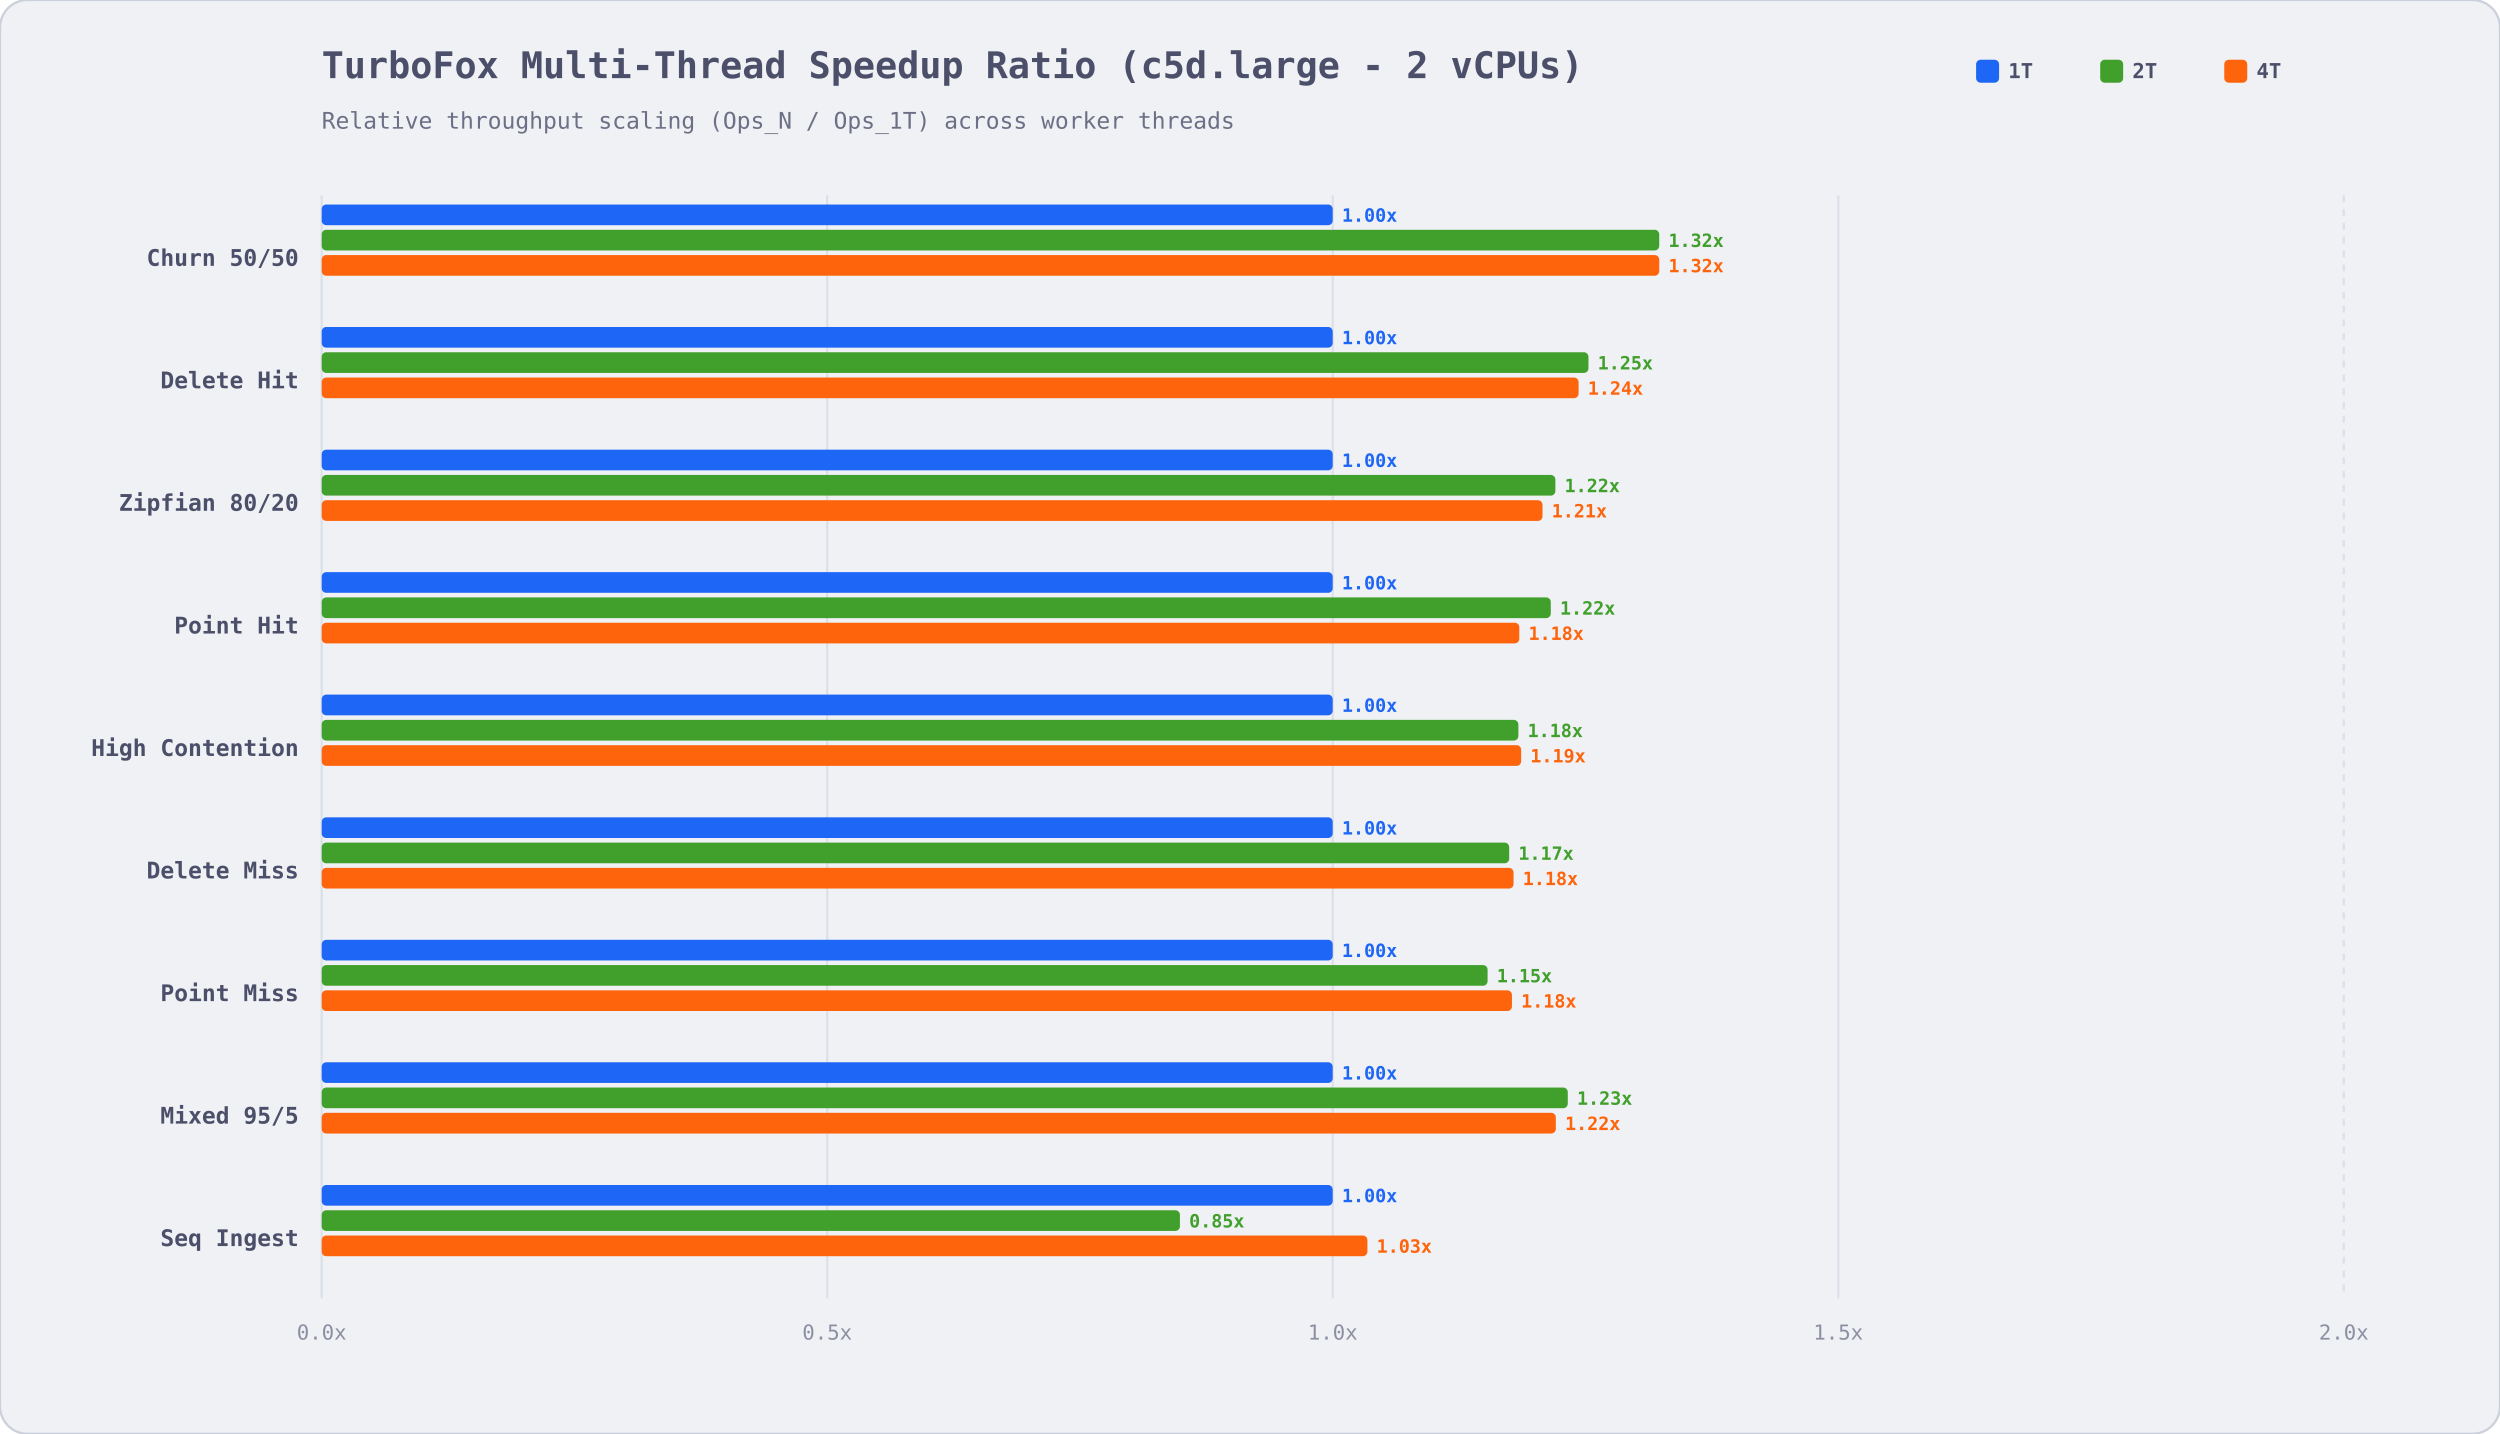
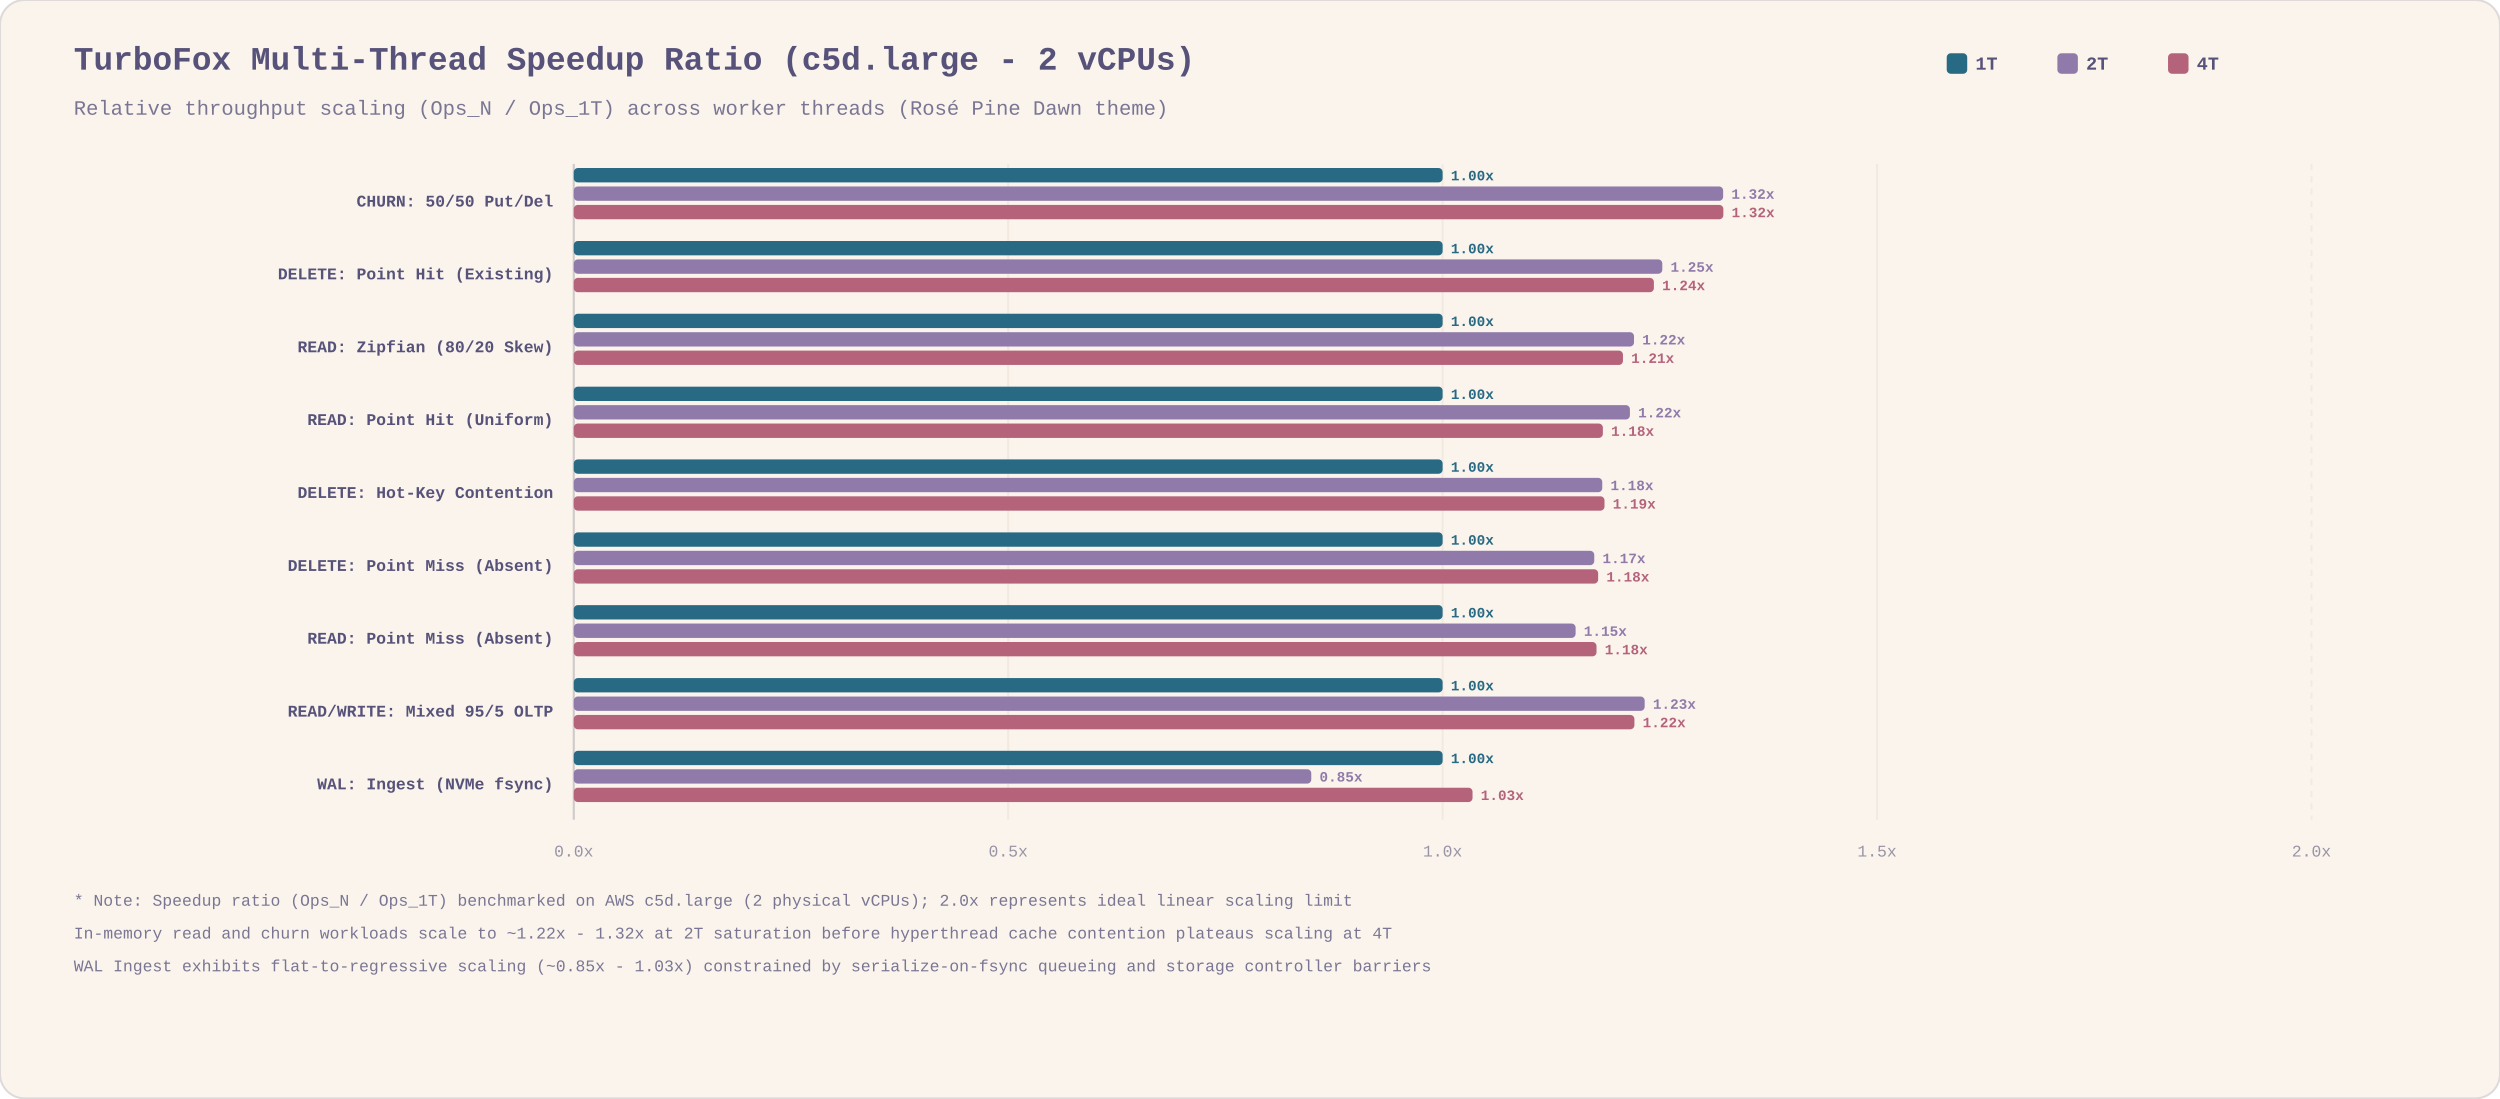
- <svg xmlns="http://www.w3.org/2000/svg" viewBox="0 0 1088 624" width="1088" height="624" style="background:#eff1f5; font-family:'JetBrains Mono','Fira Code','Roboto Mono',Menlo,Monaco,Consolas,monospace;">
-   <rect width="1088" height="624" rx="12" fill="#eff1f5" stroke="#ccd0da" stroke-width="1" />
-   <text x="140" y="34" fill="#4c4f69" font-size="16" font-weight="bold">TurboFox Multi-Thread Speedup Ratio (c5d.large - 2 vCPUs)</text>
-   <text x="140" y="56" fill="#6c6f85" font-size="10">Relative throughput scaling (Ops_N / Ops_1T) across worker threads</text>
-   <line x1="140.0" y1="85" x2="140.0" y2="565" stroke="#dce0e8" stroke-width="1" />
-   <text x="140.0" y="583" fill="#8c8fa1" font-size="9" text-anchor="middle">0.0x</text>
-   <line x1="360.0" y1="85" x2="360.0" y2="565" stroke="#dce0e8" stroke-width="1" />
-   <text x="360.0" y="583" fill="#8c8fa1" font-size="9" text-anchor="middle">0.5x</text>
-   <line x1="580.0" y1="85" x2="580.0" y2="565" stroke="#dce0e8" stroke-width="1" />
-   <text x="580.0" y="583" fill="#8c8fa1" font-size="9" text-anchor="middle">1.0x</text>
-   <line x1="800.0" y1="85" x2="800.0" y2="565" stroke="#dce0e8" stroke-width="1" />
-   <text x="800.0" y="583" fill="#8c8fa1" font-size="9" text-anchor="middle">1.5x</text>
-   <line x1="1020.0" y1="85" x2="1020.0" y2="565" stroke="#dce0e8" stroke-width="1" stroke-dasharray="3,3" />
-   <text x="1020.0" y="583" fill="#8c8fa1" font-size="9" text-anchor="middle">2.0x</text>
-   <text x="130" y="115.7" fill="#4c4f69" font-size="10" font-weight="600" text-anchor="end">Churn 50/50</text>
-   <rect x="140" y="89.0" width="440.0" height="9" rx="2" fill="#1e66f5" />
-   <text x="584.0" y="96.5" fill="#1e66f5" font-size="8" font-weight="600">1.00x</text>
-   <rect x="140" y="100.0" width="582.1" height="9" rx="2" fill="#40a02b" />
-   <text x="726.1" y="107.5" fill="#40a02b" font-size="8" font-weight="600">1.32x</text>
-   <rect x="140" y="111.0" width="582.1" height="9" rx="2" fill="#fe640b" />
-   <text x="726.1" y="118.5" fill="#fe640b" font-size="8" font-weight="600">1.32x</text>
-   <text x="130" y="169.0" fill="#4c4f69" font-size="10" font-weight="600" text-anchor="end">Delete Hit</text>
-   <rect x="140" y="142.3" width="440.0" height="9" rx="2" fill="#1e66f5" />
-   <text x="584.0" y="149.8" fill="#1e66f5" font-size="8" font-weight="600">1.00x</text>
-   <rect x="140" y="153.3" width="551.3" height="9" rx="2" fill="#40a02b" />
-   <text x="695.3" y="160.8" fill="#40a02b" font-size="8" font-weight="600">1.25x</text>
-   <rect x="140" y="164.3" width="547.0" height="9" rx="2" fill="#fe640b" />
-   <text x="691.0" y="171.8" fill="#fe640b" font-size="8" font-weight="600">1.24x</text>
-   <text x="130" y="222.3" fill="#4c4f69" font-size="10" font-weight="600" text-anchor="end">Zipfian 80/20</text>
-   <rect x="140" y="195.7" width="440.0" height="9" rx="2" fill="#1e66f5" />
-   <text x="584.0" y="203.2" fill="#1e66f5" font-size="8" font-weight="600">1.00x</text>
-   <rect x="140" y="206.7" width="536.9" height="9" rx="2" fill="#40a02b" />
-   <text x="680.9" y="214.2" fill="#40a02b" font-size="8" font-weight="600">1.22x</text>
-   <rect x="140" y="217.7" width="531.3" height="9" rx="2" fill="#fe640b" />
-   <text x="675.3" y="225.2" fill="#fe640b" font-size="8" font-weight="600">1.21x</text>
-   <text x="130" y="275.7" fill="#4c4f69" font-size="10" font-weight="600" text-anchor="end">Point Hit</text>
-   <rect x="140" y="249.0" width="440.0" height="9" rx="2" fill="#1e66f5" />
-   <text x="584.0" y="256.5" fill="#1e66f5" font-size="8" font-weight="600">1.00x</text>
-   <rect x="140" y="260.0" width="534.9" height="9" rx="2" fill="#40a02b" />
-   <text x="678.9" y="267.5" fill="#40a02b" font-size="8" font-weight="600">1.22x</text>
-   <rect x="140" y="271.0" width="521.2" height="9" rx="2" fill="#fe640b" />
-   <text x="665.2" y="278.5" fill="#fe640b" font-size="8" font-weight="600">1.18x</text>
-   <text x="130" y="329.0" fill="#4c4f69" font-size="10" font-weight="600" text-anchor="end">High Contention</text>
-   <rect x="140" y="302.3" width="440.0" height="9" rx="2" fill="#1e66f5" />
-   <text x="584.0" y="309.8" fill="#1e66f5" font-size="8" font-weight="600">1.00x</text>
-   <rect x="140" y="313.3" width="520.8" height="9" rx="2" fill="#40a02b" />
-   <text x="664.8" y="320.8" fill="#40a02b" font-size="8" font-weight="600">1.18x</text>
-   <rect x="140" y="324.3" width="522.0" height="9" rx="2" fill="#fe640b" />
-   <text x="666.0" y="331.8" fill="#fe640b" font-size="8" font-weight="600">1.19x</text>
-   <text x="130" y="382.3" fill="#4c4f69" font-size="10" font-weight="600" text-anchor="end">Delete Miss</text>
-   <rect x="140" y="355.7" width="440.0" height="9" rx="2" fill="#1e66f5" />
-   <text x="584.0" y="363.2" fill="#1e66f5" font-size="8" font-weight="600">1.00x</text>
-   <rect x="140" y="366.7" width="516.8" height="9" rx="2" fill="#40a02b" />
-   <text x="660.8" y="374.2" fill="#40a02b" font-size="8" font-weight="600">1.17x</text>
-   <rect x="140" y="377.7" width="518.7" height="9" rx="2" fill="#fe640b" />
-   <text x="662.7" y="385.2" fill="#fe640b" font-size="8" font-weight="600">1.18x</text>
-   <text x="130" y="435.7" fill="#4c4f69" font-size="10" font-weight="600" text-anchor="end">Point Miss</text>
-   <rect x="140" y="409.0" width="440.0" height="9" rx="2" fill="#1e66f5" />
-   <text x="584.0" y="416.5" fill="#1e66f5" font-size="8" font-weight="600">1.00x</text>
-   <rect x="140" y="420.0" width="507.4" height="9" rx="2" fill="#40a02b" />
-   <text x="651.4" y="427.5" fill="#40a02b" font-size="8" font-weight="600">1.15x</text>
-   <rect x="140" y="431.0" width="518.0" height="9" rx="2" fill="#fe640b" />
-   <text x="662.0" y="438.5" fill="#fe640b" font-size="8" font-weight="600">1.18x</text>
-   <text x="130" y="489.0" fill="#4c4f69" font-size="10" font-weight="600" text-anchor="end">Mixed 95/5</text>
-   <rect x="140" y="462.3" width="440.0" height="9" rx="2" fill="#1e66f5" />
-   <text x="584.0" y="469.8" fill="#1e66f5" font-size="8" font-weight="600">1.00x</text>
-   <rect x="140" y="473.3" width="542.3" height="9" rx="2" fill="#40a02b" />
-   <text x="686.3" y="480.8" fill="#40a02b" font-size="8" font-weight="600">1.23x</text>
-   <rect x="140" y="484.3" width="537.1" height="9" rx="2" fill="#fe640b" />
-   <text x="681.1" y="491.8" fill="#fe640b" font-size="8" font-weight="600">1.22x</text>
-   <text x="130" y="542.3" fill="#4c4f69" font-size="10" font-weight="600" text-anchor="end">Seq Ingest</text>
-   <rect x="140" y="515.7" width="440.0" height="9" rx="2" fill="#1e66f5" />
-   <text x="584.0" y="523.2" fill="#1e66f5" font-size="8" font-weight="600">1.00x</text>
-   <rect x="140" y="526.7" width="373.5" height="9" rx="2" fill="#40a02b" />
-   <text x="517.5" y="534.2" fill="#40a02b" font-size="8" font-weight="600">0.85x</text>
-   <rect x="140" y="537.7" width="455.1" height="9" rx="2" fill="#fe640b" />
-   <text x="599.1" y="545.2" fill="#fe640b" font-size="8" font-weight="600">1.03x</text>
-   <rect x="860" y="26" width="10" height="10" rx="2" fill="#1e66f5" />
-   <text x="874" y="34" fill="#4c4f69" font-size="9" font-weight="600">1T</text>
-   <rect x="914" y="26" width="10" height="10" rx="2" fill="#40a02b" />
-   <text x="928" y="34" fill="#4c4f69" font-size="9" font-weight="600">2T</text>
-   <rect x="968" y="26" width="10" height="10" rx="2" fill="#fe640b" />
-   <text x="982" y="34" fill="#4c4f69" font-size="9" font-weight="600">4T</text>
+ <svg xmlns="http://www.w3.org/2000/svg" viewBox="0 0 1220 536" width="1220" height="536" style="background:#faf4ed; font-family:ui-monospace,'SF Mono',Menlo,Monaco,Consolas,'Liberation Mono',monospace;">
+   <rect width="1220" height="536" rx="12" fill="#faf4ed" stroke="#dfdad9" stroke-width="1" />
+   <text x="36" y="34" fill="#575279" font-size="16" font-weight="bold">TurboFox Multi-Thread Speedup Ratio (c5d.large - 2 vCPUs)</text>
+   <text x="36" y="56" fill="#797593" font-size="10">Relative throughput scaling (Ops_N / Ops_1T) across worker threads (Rosé Pine Dawn theme)</text>
+   <rect x="950" y="26" width="10" height="10" rx="2" fill="#286983" />
+   <text x="964" y="34" fill="#575279" font-size="9" font-weight="bold">1T</text>
+   <rect x="1004" y="26" width="10" height="10" rx="2" fill="#907aa9" />
+   <text x="1018" y="34" fill="#575279" font-size="9" font-weight="bold">2T</text>
+   <rect x="1058" y="26" width="10" height="10" rx="2" fill="#b4637a" />
+   <text x="1072" y="34" fill="#575279" font-size="9" font-weight="bold">4T</text>
+   <line x1="280.0" y1="80" x2="280.0" y2="400" stroke="#f2e9e1" stroke-width="1" />
+   <text x="280.0" y="418" fill="#9893a5" font-size="8" text-anchor="middle">0.0x</text>
+   <line x1="492.0" y1="80" x2="492.0" y2="400" stroke="#f2e9e1" stroke-width="1" />
+   <text x="492.0" y="418" fill="#9893a5" font-size="8" text-anchor="middle">0.5x</text>
+   <line x1="704.0" y1="80" x2="704.0" y2="400" stroke="#f2e9e1" stroke-width="1" />
+   <text x="704.0" y="418" fill="#9893a5" font-size="8" text-anchor="middle">1.0x</text>
+   <line x1="916.0" y1="80" x2="916.0" y2="400" stroke="#f2e9e1" stroke-width="1" />
+   <text x="916.0" y="418" fill="#9893a5" font-size="8" text-anchor="middle">1.5x</text>
+   <line x1="1128.0" y1="80" x2="1128.0" y2="400" stroke="#f2e9e1" stroke-width="1" stroke-dasharray="3,3" />
+   <text x="1128.0" y="418" fill="#9893a5" font-size="8" text-anchor="middle">2.0x</text>
+   <line x1="280" y1="80" x2="280" y2="400" stroke="#cecacd" stroke-width="1" />
+   <text x="270" y="100.8" fill="#575279" font-size="8" font-weight="bold" text-anchor="end">CHURN: 50/50 Put/Del</text>
+   <rect x="280" y="82.0" width="424.0" height="7" rx="2" fill="#286983" />
+   <text x="708.0" y="88.0" fill="#286983" font-size="7" font-weight="bold">1.00x</text>
+   <rect x="280" y="91.0" width="560.9" height="7" rx="2" fill="#907aa9" />
+   <text x="844.9" y="97.0" fill="#907aa9" font-size="7" font-weight="bold">1.32x</text>
+   <rect x="280" y="100.0" width="561.0" height="7" rx="2" fill="#b4637a" />
+   <text x="845.0" y="106.0" fill="#b4637a" font-size="7" font-weight="bold">1.32x</text>
+   <text x="270" y="136.3" fill="#575279" font-size="8" font-weight="bold" text-anchor="end">DELETE: Point Hit (Existing)</text>
+   <rect x="280" y="117.6" width="424.0" height="7" rx="2" fill="#286983" />
+   <text x="708.0" y="123.6" fill="#286983" font-size="7" font-weight="bold">1.00x</text>
+   <rect x="280" y="126.6" width="531.2" height="7" rx="2" fill="#907aa9" />
+   <text x="815.2" y="132.6" fill="#907aa9" font-size="7" font-weight="bold">1.25x</text>
+   <rect x="280" y="135.6" width="527.1" height="7" rx="2" fill="#b4637a" />
+   <text x="811.1" y="141.6" fill="#b4637a" font-size="7" font-weight="bold">1.24x</text>
+   <text x="270" y="171.9" fill="#575279" font-size="8" font-weight="bold" text-anchor="end">READ: Zipfian (80/20 Skew)</text>
+   <rect x="280" y="153.1" width="424.0" height="7" rx="2" fill="#286983" />
+   <text x="708.0" y="159.1" fill="#286983" font-size="7" font-weight="bold">1.00x</text>
+   <rect x="280" y="162.1" width="517.4" height="7" rx="2" fill="#907aa9" />
+   <text x="801.4" y="168.1" fill="#907aa9" font-size="7" font-weight="bold">1.22x</text>
+   <rect x="280" y="171.1" width="512.0" height="7" rx="2" fill="#b4637a" />
+   <text x="796.0" y="177.1" fill="#b4637a" font-size="7" font-weight="bold">1.21x</text>
+   <text x="270" y="207.4" fill="#575279" font-size="8" font-weight="bold" text-anchor="end">READ: Point Hit (Uniform)</text>
+   <rect x="280" y="188.7" width="424.0" height="7" rx="2" fill="#286983" />
+   <text x="708.0" y="194.7" fill="#286983" font-size="7" font-weight="bold">1.00x</text>
+   <rect x="280" y="197.7" width="515.4" height="7" rx="2" fill="#907aa9" />
+   <text x="799.4" y="203.7" fill="#907aa9" font-size="7" font-weight="bold">1.22x</text>
+   <rect x="280" y="206.7" width="502.2" height="7" rx="2" fill="#b4637a" />
+   <text x="786.2" y="212.7" fill="#b4637a" font-size="7" font-weight="bold">1.18x</text>
+   <text x="270" y="243.0" fill="#575279" font-size="8" font-weight="bold" text-anchor="end">DELETE: Hot-Key Contention</text>
+   <rect x="280" y="224.2" width="424.0" height="7" rx="2" fill="#286983" />
+   <text x="708.0" y="230.2" fill="#286983" font-size="7" font-weight="bold">1.00x</text>
+   <rect x="280" y="233.2" width="501.9" height="7" rx="2" fill="#907aa9" />
+   <text x="785.9" y="239.2" fill="#907aa9" font-size="7" font-weight="bold">1.18x</text>
+   <rect x="280" y="242.2" width="503.0" height="7" rx="2" fill="#b4637a" />
+   <text x="787.0" y="248.2" fill="#b4637a" font-size="7" font-weight="bold">1.19x</text>
+   <text x="270" y="278.6" fill="#575279" font-size="8" font-weight="bold" text-anchor="end">DELETE: Point Miss (Absent)</text>
+   <rect x="280" y="259.8" width="424.0" height="7" rx="2" fill="#286983" />
+   <text x="708.0" y="265.8" fill="#286983" font-size="7" font-weight="bold">1.00x</text>
+   <rect x="280" y="268.8" width="498.0" height="7" rx="2" fill="#907aa9" />
+   <text x="782.0" y="274.8" fill="#907aa9" font-size="7" font-weight="bold">1.17x</text>
+   <rect x="280" y="277.8" width="499.9" height="7" rx="2" fill="#b4637a" />
+   <text x="783.9" y="283.8" fill="#b4637a" font-size="7" font-weight="bold">1.18x</text>
+   <text x="270" y="314.1" fill="#575279" font-size="8" font-weight="bold" text-anchor="end">READ: Point Miss (Absent)</text>
+   <rect x="280" y="295.3" width="424.0" height="7" rx="2" fill="#286983" />
+   <text x="708.0" y="301.3" fill="#286983" font-size="7" font-weight="bold">1.00x</text>
+   <rect x="280" y="304.3" width="488.9" height="7" rx="2" fill="#907aa9" />
+   <text x="772.9" y="310.3" fill="#907aa9" font-size="7" font-weight="bold">1.15x</text>
+   <rect x="280" y="313.3" width="499.1" height="7" rx="2" fill="#b4637a" />
+   <text x="783.1" y="319.3" fill="#b4637a" font-size="7" font-weight="bold">1.18x</text>
+   <text x="270" y="349.7" fill="#575279" font-size="8" font-weight="bold" text-anchor="end">READ/WRITE: Mixed 95/5 OLTP</text>
+   <rect x="280" y="330.9" width="424.0" height="7" rx="2" fill="#286983" />
+   <text x="708.0" y="336.9" fill="#286983" font-size="7" font-weight="bold">1.00x</text>
+   <rect x="280" y="339.9" width="522.6" height="7" rx="2" fill="#907aa9" />
+   <text x="806.6" y="345.9" fill="#907aa9" font-size="7" font-weight="bold">1.23x</text>
+   <rect x="280" y="348.9" width="517.6" height="7" rx="2" fill="#b4637a" />
+   <text x="801.6" y="354.9" fill="#b4637a" font-size="7" font-weight="bold">1.22x</text>
+   <text x="270" y="385.2" fill="#575279" font-size="8" font-weight="bold" text-anchor="end">WAL: Ingest (NVMe fsync)</text>
+   <rect x="280" y="366.4" width="424.0" height="7" rx="2" fill="#286983" />
+   <text x="708.0" y="372.4" fill="#286983" font-size="7" font-weight="bold">1.00x</text>
+   <rect x="280" y="375.4" width="359.9" height="7" rx="2" fill="#907aa9" />
+   <text x="643.9" y="381.4" fill="#907aa9" font-size="7" font-weight="bold">0.85x</text>
+   <rect x="280" y="384.4" width="438.6" height="7" rx="2" fill="#b4637a" />
+   <text x="722.6" y="390.4" fill="#b4637a" font-size="7" font-weight="bold">1.03x</text>
+   <text x="36" y="442" fill="#797593" font-size="8">* Note: Speedup ratio (Ops_N / Ops_1T) benchmarked on AWS c5d.large (2 physical vCPUs); 2.0x represents ideal linear scaling limit</text>
+   <text x="36" y="458" fill="#797593" font-size="8">  In-memory read and churn workloads scale to ~1.22x - 1.32x at 2T saturation before hyperthread cache contention plateaus scaling at 4T</text>
+   <text x="36" y="474" fill="#797593" font-size="8">  WAL Ingest exhibits flat-to-regressive scaling (~0.85x - 1.03x) constrained by serialize-on-fsync queueing and storage controller barriers</text>
</svg>
